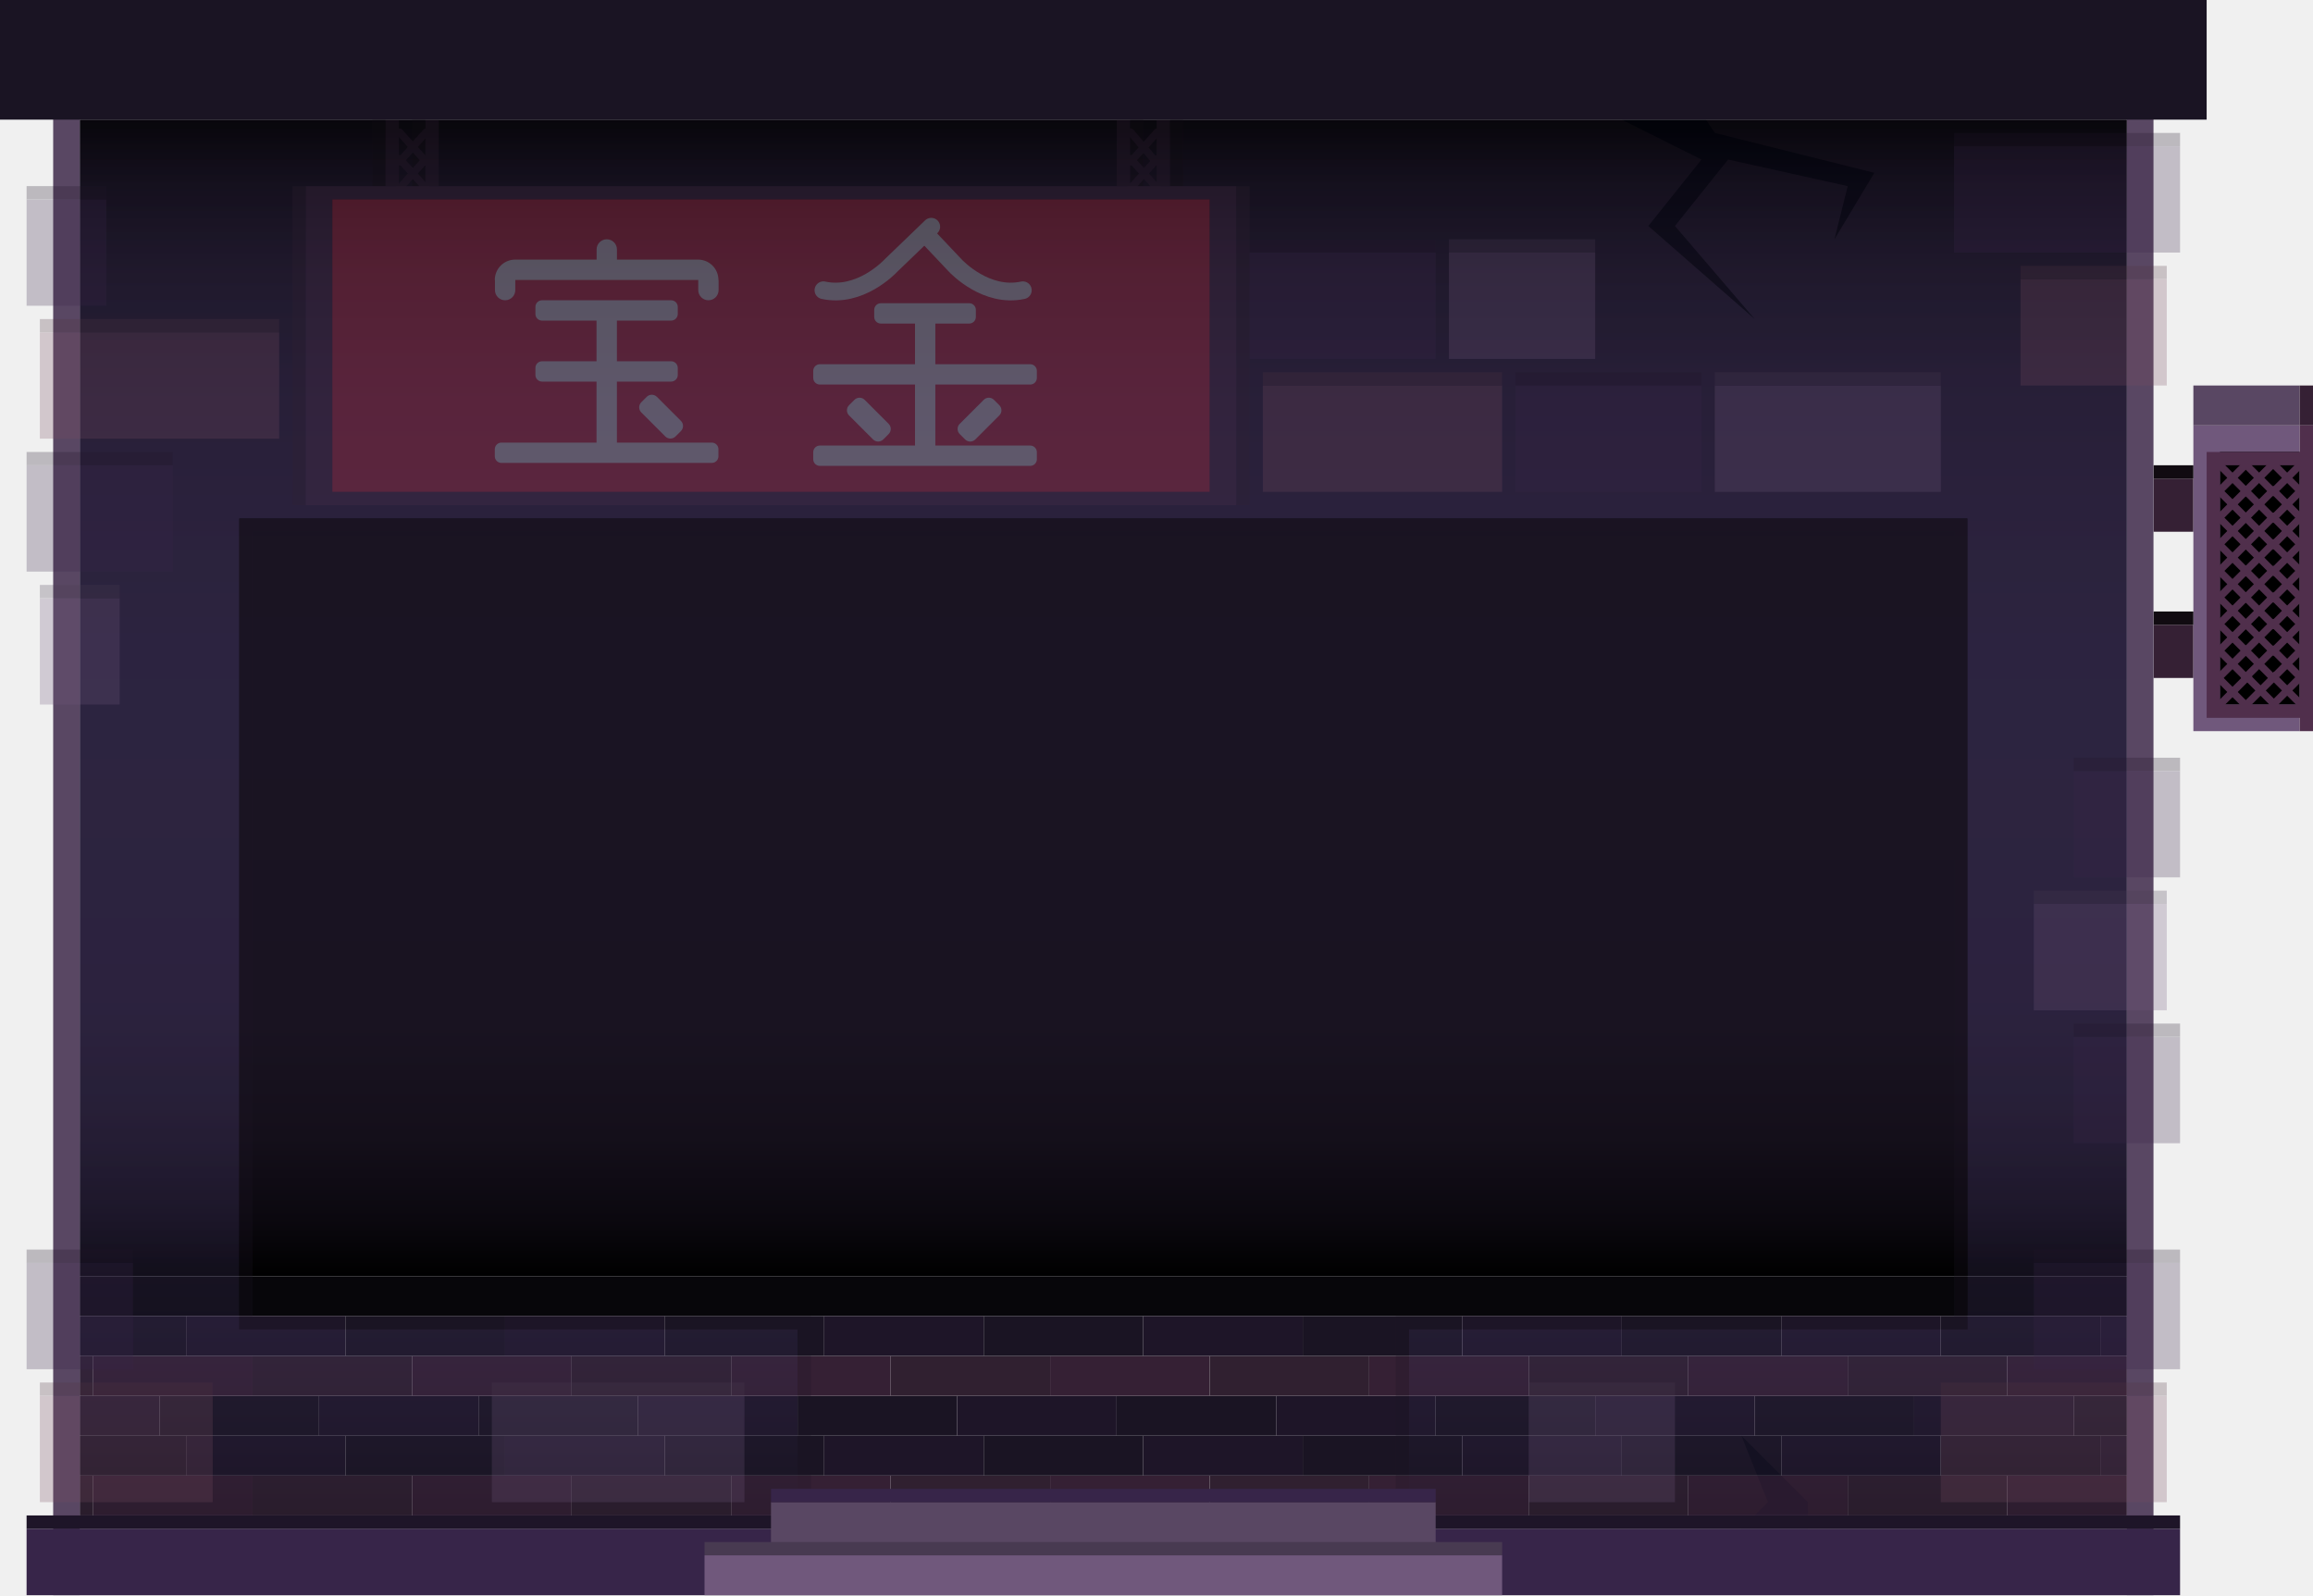
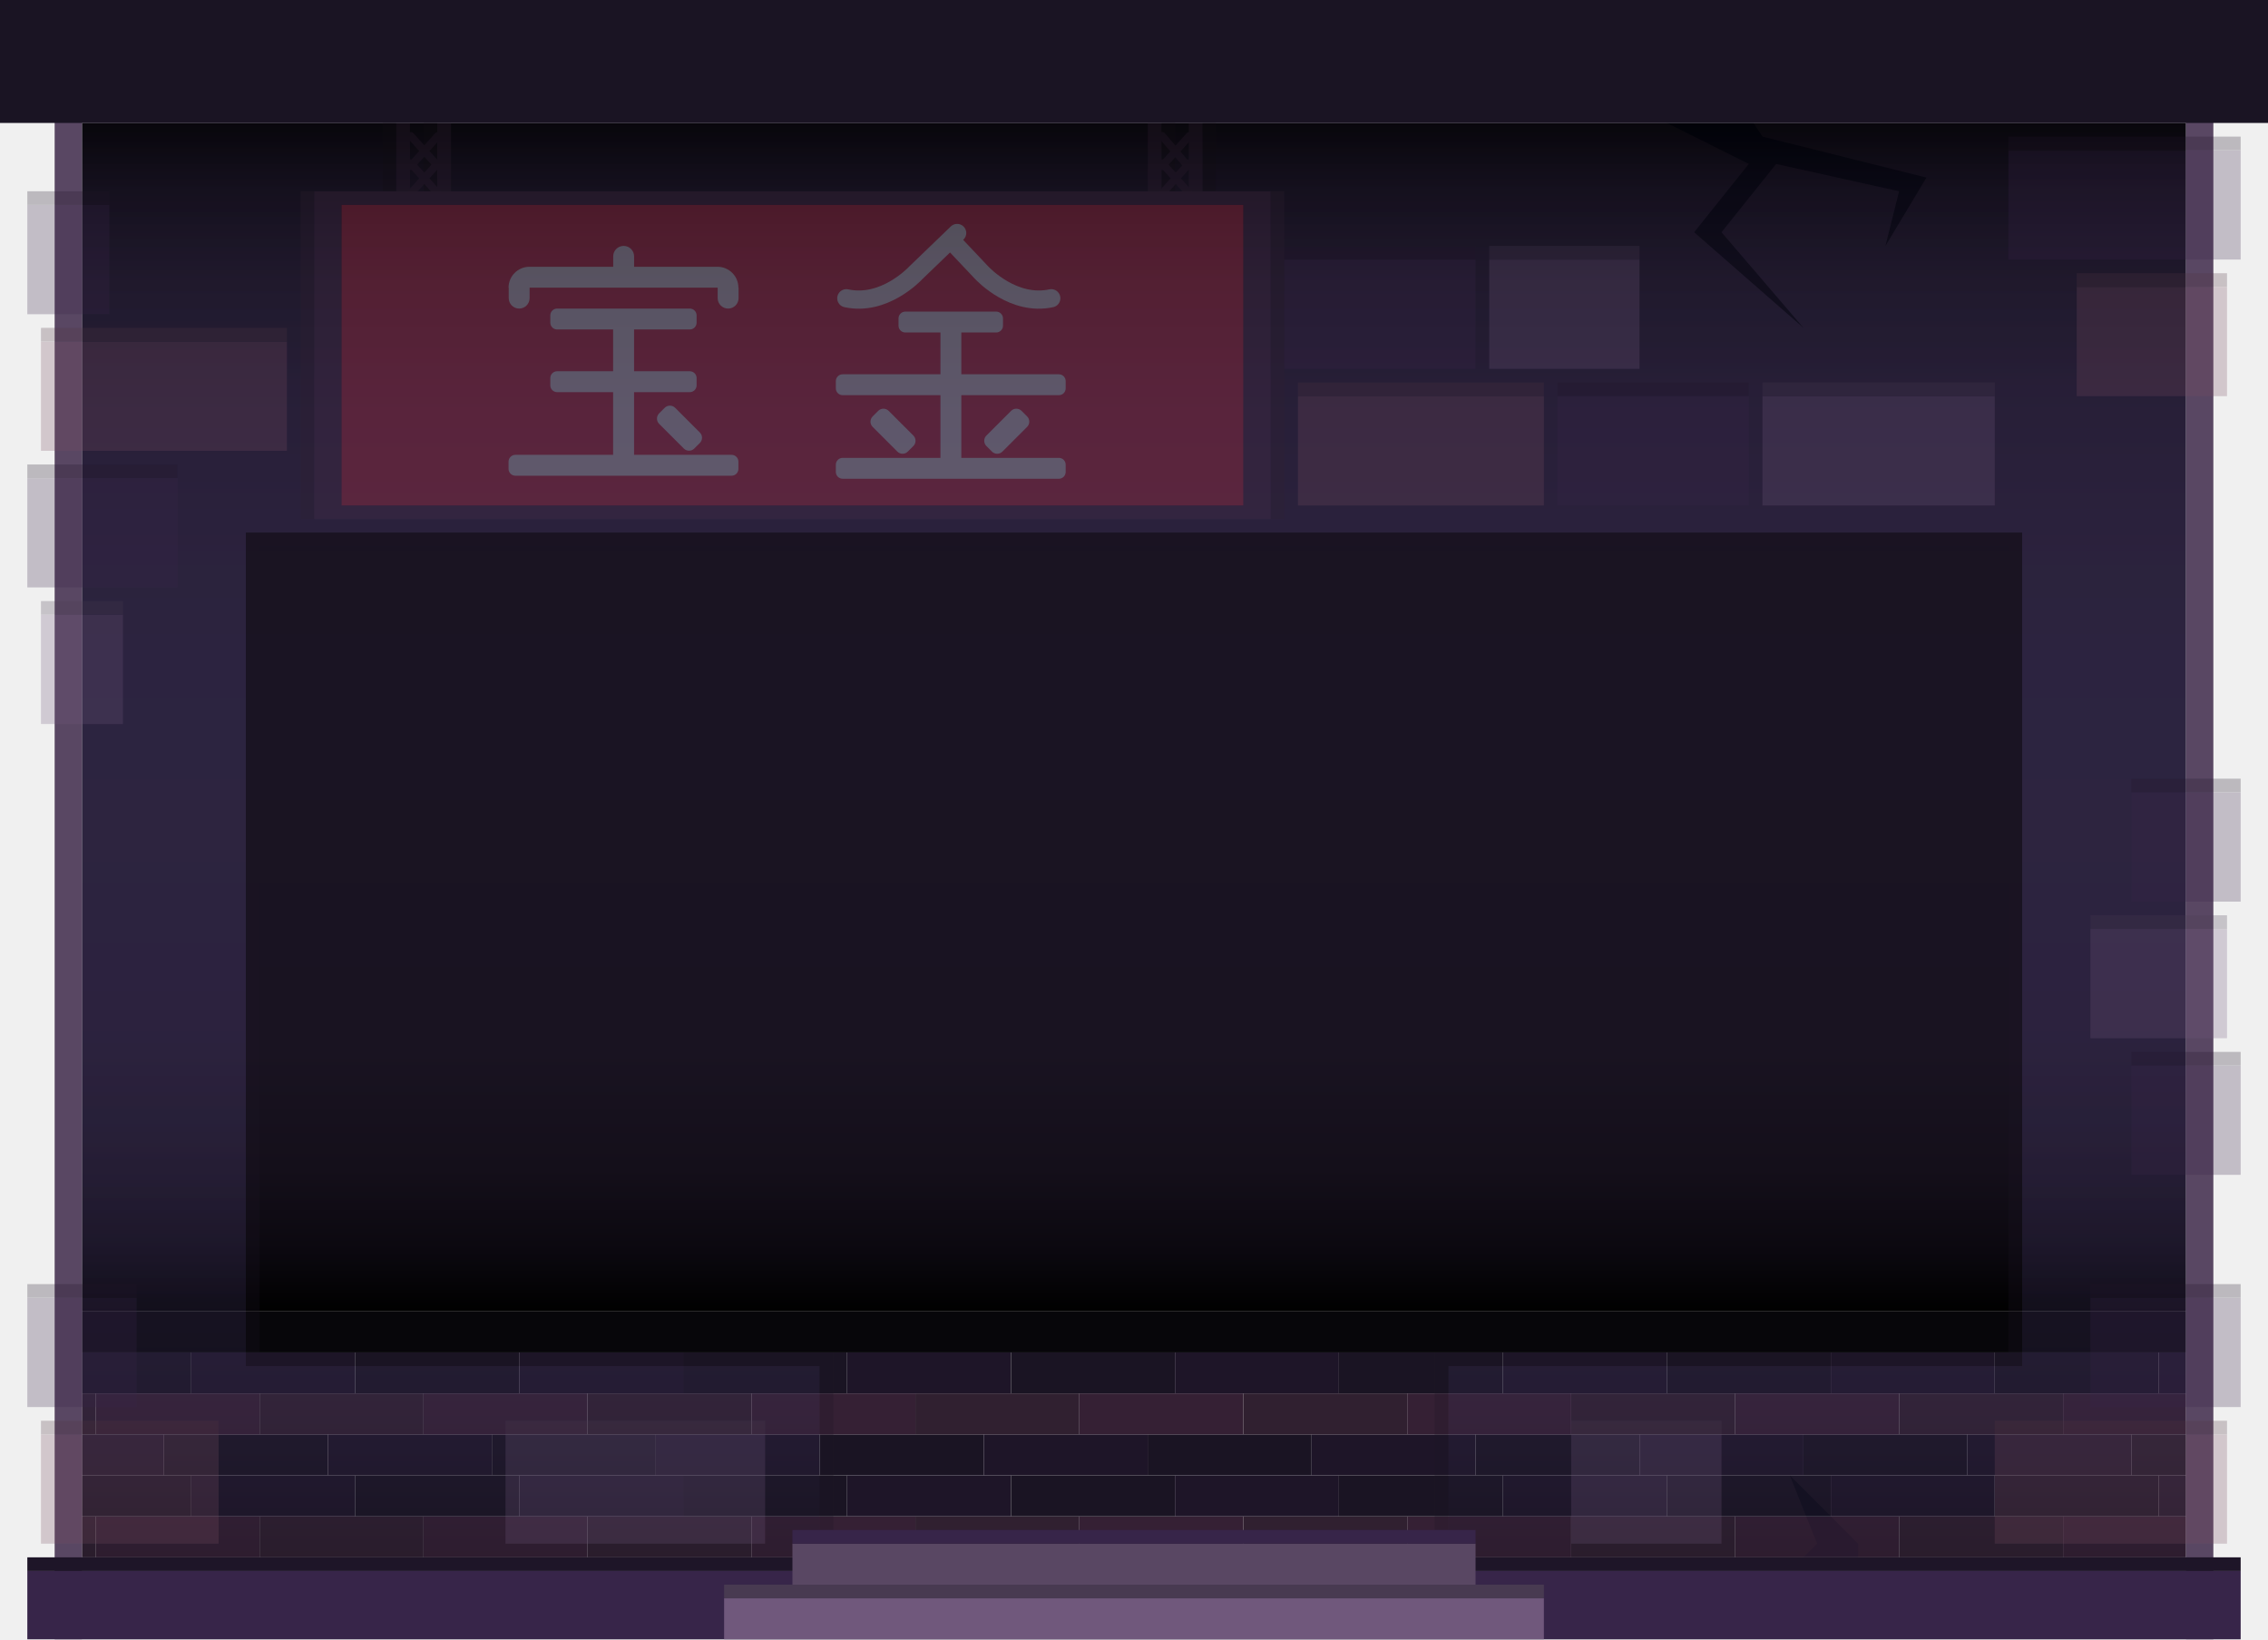
- <svg xmlns="http://www.w3.org/2000/svg" viewBox="0 0 1566 1080">
+ <svg xmlns="http://www.w3.org/2000/svg" viewBox="0 0 1494 1080">
  <defs>
-     <style>.cls-1{fill:#352034;}.cls-2{fill:#70587c;}.cls-3{fill:#594763;}.cls-4{fill:#502f4c;}.cls-19,.cls-22,.cls-5{fill:none;stroke-linejoin:round;}.cls-5{stroke:#502f4c;stroke-linecap:square;}.cls-19,.cls-5{stroke-width:5px;}.cls-6{fill:#110b11;}.cls-7{fill:url(#Безымянный_градиент_50);}.cls-8{fill:#07060a;}.cls-9{fill:#1a1423;}.cls-10{fill:#1e1528;}.cls-11{fill:#302030;}.cls-12{opacity:0.25;}.cls-13{fill:url(#Новый_образец_градиентной_зал_2);}.cls-14{fill:#03071e;}.cls-15{fill:#372549;}.cls-16{fill:#483a51;}.cls-17{fill:#774c60;}.cls-18{fill:#4f3341;}.cls-19{stroke:#352034;}.cls-19,.cls-22{stroke-linecap:round;}.cls-20{fill:#ea3546;}.cls-21{fill:#fff;}.cls-22{stroke:#fff;stroke-width:12px;}</style>
+     <style>.cls-1{fill:url(#Безымянный_градиент_50);}.cls-2{fill:#07060a;}.cls-3{fill:#1a1423;}.cls-4{fill:#1e1528;}.cls-5{fill:#302030;}.cls-6{fill:#352034;}.cls-7{opacity:0.25;}.cls-8{fill:url(#Новый_образец_градиентной_зал_2);}.cls-9{fill:#03071e;}.cls-10{fill:#594763;}.cls-11{fill:#372549;}.cls-12{fill:#70587c;}.cls-13{fill:#483a51;}.cls-14{fill:#774c60;}.cls-15{fill:#4f3341;}.cls-16{fill:#110b11;}.cls-17,.cls-21{fill:none;stroke-linecap:round;stroke-linejoin:round;}.cls-17{stroke:#352034;stroke-width:5px;}.cls-18{fill:#502f4c;}.cls-19{fill:#ea3546;}.cls-20{fill:#fff;}.cls-21{stroke:#fff;stroke-width:12px;}</style>
    <linearGradient id="Безымянный_градиент_50" x1="747" y1="864" x2="747" y2="81" gradientUnits="userSpaceOnUse">
      <stop offset="0" />
      <stop offset="0.05" stop-color="#0b080f" />
      <stop offset="0.12" stop-color="#140f1a" />
      <stop offset="0.22" stop-color="#191321" />
      <stop offset="0.5" stop-color="#1a1423" />
      <stop offset="0.78" stop-color="#191321" />
      <stop offset="0.88" stop-color="#140f1a" />
      <stop offset="0.95" stop-color="#0b080f" />
      <stop offset="1" />
    </linearGradient>
    <linearGradient id="Новый_образец_градиентной_зал_2" x1="747" y1="1" x2="747" y2="1080" gradientUnits="userSpaceOnUse">
      <stop offset="0" />
      <stop offset="0.05" stop-color="#15111f" />
      <stop offset="0.11" stop-color="#2e2544" />
      <stop offset="0.18" stop-color="#423663" />
      <stop offset="0.25" stop-color="#52437b" />
      <stop offset="0.32" stop-color="#5d4c8c" />
      <stop offset="0.4" stop-color="#645196" />
      <stop offset="0.5" stop-color="#665399" />
      <stop offset="0.6" stop-color="#645196" />
      <stop offset="0.68" stop-color="#5d4c8c" />
      <stop offset="0.75" stop-color="#52437b" />
      <stop offset="0.82" stop-color="#423663" />
      <stop offset="0.89" stop-color="#2e2544" />
      <stop offset="0.95" stop-color="#15111f" />
      <stop offset="1" />
    </linearGradient>
  </defs>
  <g id="Layer_2" data-name="Layer 2">
    <g id="Final_Inside" data-name="Final Inside">
      <g id="Entrance_-_Inside" data-name="Entrance - Inside">
-         <g id="Air">
-           <rect class="cls-1" x="1458" y="324" width="27" height="36" />
-           <rect class="cls-1" x="1458" y="423" width="27" height="36" />
-           <rect class="cls-2" x="1485" y="288" width="72" height="207" />
-           <rect class="cls-3" x="1485" y="261" width="72" height="27" />
-           <rect class="cls-1" x="1557" y="261" width="9" height="27" />
-           <rect x="1503" y="306" width="54" height="171" />
-           <path class="cls-4" d="M1557,288v18h-63V486h63v9h9V288Zm0,189h-54V315h54Z" />
-           <line class="cls-5" x1="1503.5" y1="476.5" x2="1521.5" y2="458.5" />
-           <line class="cls-5" x1="1502.5" y1="459.5" x2="1520.5" y2="477.5" />
-           <line class="cls-5" x1="1521.5" y1="476.5" x2="1539.5" y2="458.5" />
-           <line class="cls-5" x1="1521.5" y1="458.5" x2="1539.5" y2="476.5" />
-           <line class="cls-5" x1="1539.5" y1="476.5" x2="1557.5" y2="458.5" />
-           <line class="cls-5" x1="1539.5" y1="458.5" x2="1557.5" y2="476.5" />
-           <line class="cls-5" x1="1539.5" y1="458.5" x2="1557.5" y2="440.5" />
-           <line class="cls-5" x1="1539.5" y1="440.5" x2="1557.5" y2="458.5" />
-           <line class="cls-5" x1="1539.5" y1="440.5" x2="1557.5" y2="422.5" />
-           <line class="cls-5" x1="1539.5" y1="422.5" x2="1557.5" y2="440.5" />
-           <line class="cls-5" x1="1539.5" y1="422.5" x2="1557.5" y2="404.5" />
-           <line class="cls-5" x1="1539.5" y1="404.5" x2="1557.5" y2="422.5" />
-           <line class="cls-5" x1="1539.5" y1="404.5" x2="1557.5" y2="386.5" />
-           <line class="cls-5" x1="1539.5" y1="386.5" x2="1557.5" y2="404.5" />
-           <line class="cls-5" x1="1539.5" y1="386.5" x2="1557.5" y2="368.5" />
-           <line class="cls-5" x1="1539.5" y1="368.5" x2="1557.5" y2="386.5" />
-           <line class="cls-5" x1="1539.5" y1="368.5" x2="1557.5" y2="350.5" />
-           <line class="cls-5" x1="1539.5" y1="350.5" x2="1557.5" y2="368.5" />
-           <line class="cls-5" x1="1539.5" y1="350.5" x2="1557.5" y2="332.5" />
-           <line class="cls-5" x1="1539.5" y1="332.5" x2="1557.5" y2="350.5" />
-           <line class="cls-5" x1="1539.5" y1="332.5" x2="1557.5" y2="314.5" />
-           <line class="cls-5" x1="1539.5" y1="314.5" x2="1557.5" y2="332.5" />
-           <line class="cls-5" x1="1520.5" y1="458.5" x2="1538.5" y2="440.5" />
-           <line class="cls-5" x1="1520.5" y1="440.5" x2="1538.5" y2="458.5" />
-           <line class="cls-5" x1="1520.5" y1="440.5" x2="1538.5" y2="422.5" />
-           <line class="cls-5" x1="1520.5" y1="422.5" x2="1538.5" y2="440.5" />
-           <line class="cls-5" x1="1520.5" y1="422.5" x2="1538.5" y2="404.5" />
-           <line class="cls-5" x1="1520.5" y1="404.5" x2="1538.5" y2="422.5" />
-           <line class="cls-5" x1="1520.5" y1="404.5" x2="1538.5" y2="386.5" />
-           <line class="cls-5" x1="1520.5" y1="386.5" x2="1538.5" y2="404.5" />
-           <line class="cls-5" x1="1520.5" y1="386.5" x2="1538.5" y2="368.5" />
-           <line class="cls-5" x1="1520.5" y1="368.5" x2="1538.5" y2="386.5" />
-           <line class="cls-5" x1="1520.5" y1="368.5" x2="1538.5" y2="350.5" />
-           <line class="cls-5" x1="1520.5" y1="350.5" x2="1538.5" y2="368.5" />
-           <line class="cls-5" x1="1520.5" y1="350.5" x2="1538.5" y2="332.5" />
-           <line class="cls-5" x1="1520.5" y1="332.5" x2="1538.5" y2="350.5" />
-           <line class="cls-5" x1="1520.5" y1="332.5" x2="1538.5" y2="314.5" />
-           <line class="cls-5" x1="1520.5" y1="314.5" x2="1538.5" y2="332.5" />
-           <line class="cls-5" x1="1502.5" y1="458.5" x2="1520.5" y2="440.5" />
-           <line class="cls-5" x1="1502.5" y1="440.5" x2="1520.5" y2="458.5" />
-           <line class="cls-5" x1="1502.5" y1="440.5" x2="1520.5" y2="422.5" />
-           <line class="cls-5" x1="1502.5" y1="422.5" x2="1520.5" y2="440.5" />
-           <line class="cls-5" x1="1502.5" y1="422.5" x2="1520.5" y2="404.5" />
-           <line class="cls-5" x1="1502.5" y1="404.5" x2="1520.5" y2="422.5" />
-           <line class="cls-5" x1="1502.5" y1="404.5" x2="1520.5" y2="386.5" />
-           <line class="cls-5" x1="1502.5" y1="386.5" x2="1520.5" y2="404.5" />
-           <line class="cls-5" x1="1502.5" y1="386.5" x2="1520.5" y2="368.5" />
-           <line class="cls-5" x1="1502.5" y1="368.5" x2="1520.5" y2="386.5" />
-           <line class="cls-5" x1="1502.5" y1="368.5" x2="1520.5" y2="350.5" />
-           <line class="cls-5" x1="1502.5" y1="350.5" x2="1520.5" y2="368.5" />
-           <line class="cls-5" x1="1502.5" y1="350.5" x2="1520.5" y2="332.5" />
-           <line class="cls-5" x1="1502.5" y1="332.5" x2="1520.5" y2="350.5" />
-           <line class="cls-5" x1="1502.5" y1="332.5" x2="1520.5" y2="314.5" />
-           <line class="cls-5" x1="1502.5" y1="314.5" x2="1520.5" y2="332.5" />
-           <rect class="cls-6" x="1458" y="315" width="27" height="9" />
-           <rect class="cls-6" x="1458" y="414" width="27" height="9" />
-         </g>
        <g id="Entrance_room" data-name="Entrance room">
-           <rect class="cls-7" x="54" y="81" width="1386" height="783" />
+           <rect class="cls-1" x="54" y="81" width="1386" height="783" />
          <g id="Floor">
-             <rect class="cls-8" x="54" y="864" width="1386" height="27" />
+             <rect class="cls-2" x="54" y="864" width="1386" height="27" />
            <g id="floor-2" data-name="floor">
-               <rect class="cls-9" x="108" y="945" width="108" height="27" />
-               <rect class="cls-10" x="216" y="945" width="108" height="27" />
-               <rect class="cls-10" x="54" y="945" width="54" height="27" />
-               <rect class="cls-9" x="324" y="945" width="108" height="27" />
-               <rect class="cls-10" x="432" y="945" width="108" height="27" />
-               <rect class="cls-9" x="540" y="945" width="108" height="27" />
-               <rect class="cls-10" x="648" y="945" width="108" height="27" />
-               <rect class="cls-9" x="756" y="945" width="108" height="27" />
-               <rect class="cls-10" x="864" y="945" width="108" height="27" />
-               <rect class="cls-9" x="972" y="945" width="108" height="27" />
-               <rect class="cls-10" x="1080" y="945" width="108" height="27" />
-               <rect class="cls-9" x="1188" y="945" width="108" height="27" />
-               <rect class="cls-10" x="1296" y="945" width="108" height="27" />
-               <rect class="cls-9" x="1404" y="945" width="36" height="27" />
-               <rect class="cls-11" x="1251" y="918" width="108" height="27" />
-               <rect class="cls-11" x="171" y="918" width="108" height="27" />
-               <rect class="cls-11" x="54" y="918" width="9" height="27" />
-               <rect class="cls-1" x="279" y="918" width="108" height="27" />
-               <rect class="cls-1" x="63" y="918" width="108" height="27" />
-               <rect class="cls-11" x="387" y="918" width="108" height="27" />
-               <rect class="cls-1" x="495" y="918" width="108" height="27" />
-               <rect class="cls-11" x="603" y="918" width="108" height="27" />
-               <rect class="cls-1" x="711" y="918" width="108" height="27" />
-               <rect class="cls-11" x="819" y="918" width="108" height="27" />
-               <rect class="cls-1" x="927" y="918" width="108" height="27" />
-               <rect class="cls-11" x="1035" y="918" width="108" height="27" />
-               <rect class="cls-1" x="1143" y="918" width="108" height="27" />
-               <rect class="cls-1" x="1359" y="918" width="81" height="27" />
-               <rect class="cls-11" x="1251" y="999" width="108" height="27" />
-               <rect class="cls-11" x="171" y="999" width="108" height="27" />
-               <rect class="cls-11" x="54" y="999" width="9" height="27" />
-               <rect class="cls-1" x="279" y="999" width="108" height="27" />
-               <rect class="cls-1" x="63" y="999" width="108" height="27" />
-               <rect class="cls-11" x="387" y="999" width="108" height="27" />
-               <rect class="cls-1" x="495" y="999" width="108" height="27" />
-               <rect class="cls-11" x="603" y="999" width="108" height="27" />
-               <rect class="cls-1" x="711" y="999" width="108" height="27" />
-               <rect class="cls-11" x="819" y="999" width="108" height="27" />
-               <rect class="cls-1" x="927" y="999" width="108" height="27" />
-               <rect class="cls-11" x="1035" y="999" width="108" height="27" />
-               <rect class="cls-1" x="1143" y="999" width="108" height="27" />
-               <rect class="cls-1" x="1359" y="999" width="81" height="27" />
-               <rect class="cls-10" x="126" y="891" width="108" height="27" />
-               <rect class="cls-9" x="234" y="891" width="108" height="27" />
-               <rect class="cls-9" x="54" y="891" width="72" height="27" />
-               <rect class="cls-10" x="342" y="891" width="108" height="27" />
-               <rect class="cls-9" x="450" y="891" width="108" height="27" />
-               <rect class="cls-10" x="558" y="891" width="108" height="27" />
-               <rect class="cls-9" x="666" y="891" width="108" height="27" />
-               <rect class="cls-10" x="774" y="891" width="108" height="27" />
-               <rect class="cls-9" x="882" y="891" width="108" height="27" />
-               <rect class="cls-10" x="990" y="891" width="108" height="27" />
-               <rect class="cls-10" x="1206" y="891" width="108" height="27" />
-               <rect class="cls-10" x="1422" y="891" width="18" height="27" />
-               <rect class="cls-9" x="1314" y="891" width="108" height="27" />
-               <rect class="cls-9" x="1098" y="891" width="108" height="27" />
-               <rect class="cls-10" x="126" y="972" width="108" height="27" />
-               <rect class="cls-9" x="234" y="972" width="108" height="27" />
-               <rect class="cls-9" x="54" y="972" width="72" height="27" />
-               <rect class="cls-10" x="342" y="972" width="108" height="27" />
-               <rect class="cls-9" x="450" y="972" width="108" height="27" />
-               <rect class="cls-10" x="558" y="972" width="108" height="27" />
-               <rect class="cls-9" x="666" y="972" width="108" height="27" />
-               <rect class="cls-10" x="774" y="972" width="108" height="27" />
-               <rect class="cls-9" x="882" y="972" width="108" height="27" />
-               <rect class="cls-10" x="990" y="972" width="108" height="27" />
-               <rect class="cls-10" x="1206" y="972" width="108" height="27" />
-               <rect class="cls-10" x="1422" y="972" width="18" height="27" />
-               <rect class="cls-9" x="1314" y="972" width="108" height="27" />
-               <rect class="cls-9" x="1098" y="972" width="108" height="27" />
+               <rect class="cls-3" x="108" y="945" width="108" height="27" />
+               <rect class="cls-4" x="216" y="945" width="108" height="27" />
+               <rect class="cls-4" x="54" y="945" width="54" height="27" />
+               <rect class="cls-3" x="324" y="945" width="108" height="27" />
+               <rect class="cls-4" x="432" y="945" width="108" height="27" />
+               <rect class="cls-3" x="540" y="945" width="108" height="27" />
+               <rect class="cls-4" x="648" y="945" width="108" height="27" />
+               <rect class="cls-3" x="756" y="945" width="108" height="27" />
+               <rect class="cls-4" x="864" y="945" width="108" height="27" />
+               <rect class="cls-3" x="972" y="945" width="108" height="27" />
+               <rect class="cls-4" x="1080" y="945" width="108" height="27" />
+               <rect class="cls-3" x="1188" y="945" width="108" height="27" />
+               <rect class="cls-4" x="1296" y="945" width="108" height="27" />
+               <rect class="cls-3" x="1404" y="945" width="36" height="27" />
+               <rect class="cls-5" x="1251" y="918" width="108" height="27" />
+               <rect class="cls-5" x="171" y="918" width="108" height="27" />
+               <rect class="cls-5" x="54" y="918" width="9" height="27" />
+               <rect class="cls-6" x="279" y="918" width="108" height="27" />
+               <rect class="cls-6" x="63" y="918" width="108" height="27" />
+               <rect class="cls-5" x="387" y="918" width="108" height="27" />
+               <rect class="cls-6" x="495" y="918" width="108" height="27" />
+               <rect class="cls-5" x="603" y="918" width="108" height="27" />
+               <rect class="cls-6" x="711" y="918" width="108" height="27" />
+               <rect class="cls-5" x="819" y="918" width="108" height="27" />
+               <rect class="cls-6" x="927" y="918" width="108" height="27" />
+               <rect class="cls-5" x="1035" y="918" width="108" height="27" />
+               <rect class="cls-6" x="1143" y="918" width="108" height="27" />
+               <rect class="cls-6" x="1359" y="918" width="81" height="27" />
+               <rect class="cls-5" x="1251" y="999" width="108" height="27" />
+               <rect class="cls-5" x="171" y="999" width="108" height="27" />
+               <rect class="cls-5" x="54" y="999" width="9" height="27" />
+               <rect class="cls-6" x="279" y="999" width="108" height="27" />
+               <rect class="cls-6" x="63" y="999" width="108" height="27" />
+               <rect class="cls-5" x="387" y="999" width="108" height="27" />
+               <rect class="cls-6" x="495" y="999" width="108" height="27" />
+               <rect class="cls-5" x="603" y="999" width="108" height="27" />
+               <rect class="cls-6" x="711" y="999" width="108" height="27" />
+               <rect class="cls-5" x="819" y="999" width="108" height="27" />
+               <rect class="cls-6" x="927" y="999" width="108" height="27" />
+               <rect class="cls-5" x="1035" y="999" width="108" height="27" />
+               <rect class="cls-6" x="1143" y="999" width="108" height="27" />
+               <rect class="cls-6" x="1359" y="999" width="81" height="27" />
+               <rect class="cls-4" x="126" y="891" width="108" height="27" />
+               <rect class="cls-3" x="234" y="891" width="108" height="27" />
+               <rect class="cls-3" x="54" y="891" width="72" height="27" />
+               <rect class="cls-4" x="342" y="891" width="108" height="27" />
+               <rect class="cls-3" x="450" y="891" width="108" height="27" />
+               <rect class="cls-4" x="558" y="891" width="108" height="27" />
+               <rect class="cls-3" x="666" y="891" width="108" height="27" />
+               <rect class="cls-4" x="774" y="891" width="108" height="27" />
+               <rect class="cls-3" x="882" y="891" width="108" height="27" />
+               <rect class="cls-4" x="990" y="891" width="108" height="27" />
+               <rect class="cls-4" x="1206" y="891" width="108" height="27" />
+               <rect class="cls-4" x="1422" y="891" width="18" height="27" />
+               <rect class="cls-3" x="1314" y="891" width="108" height="27" />
+               <rect class="cls-3" x="1098" y="891" width="108" height="27" />
+               <rect class="cls-4" x="126" y="972" width="108" height="27" />
+               <rect class="cls-3" x="234" y="972" width="108" height="27" />
+               <rect class="cls-3" x="54" y="972" width="72" height="27" />
+               <rect class="cls-4" x="342" y="972" width="108" height="27" />
+               <rect class="cls-3" x="450" y="972" width="108" height="27" />
+               <rect class="cls-4" x="558" y="972" width="108" height="27" />
+               <rect class="cls-3" x="666" y="972" width="108" height="27" />
+               <rect class="cls-4" x="774" y="972" width="108" height="27" />
+               <rect class="cls-3" x="882" y="972" width="108" height="27" />
+               <rect class="cls-4" x="990" y="972" width="108" height="27" />
+               <rect class="cls-4" x="1206" y="972" width="108" height="27" />
+               <rect class="cls-4" x="1422" y="972" width="18" height="27" />
+               <rect class="cls-3" x="1314" y="972" width="108" height="27" />
+               <rect class="cls-3" x="1098" y="972" width="108" height="27" />
            </g>
          </g>
        </g>
        <g id="Maket">
-           <g id="Transparent" class="cls-12">
-             <path class="cls-13" d="M54,1V1080H1440V1ZM1332,900H954v108H540V900H162V351H1332Z" />
+           <g id="Transparent" class="cls-7">
+             <path class="cls-8" d="M54,1V1080H1440V1ZM1332,900H954v108H540V900H162V351H1332Z" />
            <g id="_1" data-name="1">
-               <polygon class="cls-14" points="1080 72 1152 108 1116 153 1188 216 1134 153 1170 108 1251 126 1242 162 1269 117 1161 90 1143 63 1080 72" />
-               <polygon class="cls-14" points="1170 1044 1197 1017 1179 972 1224 1017 1224 1044 1170 1044" />
-             </g>
-             <polygon class="cls-9" points="1332 351 1332 900 954 900 954 1008 945 1008 945 891 1323 891 1323 360 171 360 171 891 549 891 549 1008 540 1008 540 900 162 900 162 351 1332 351" />
+               <polygon class="cls-9" points="1080 72 1152 108 1116 153 1188 216 1134 153 1170 108 1251 126 1242 162 1269 117 1161 90 1143 63 1080 72" />
+               <polygon class="cls-9" points="1170 1044 1197 1017 1179 972 1224 1017 1224 1044 1170 1044" />
+             </g>
+             <polygon class="cls-3" points="1332 351 1332 900 954 900 954 1008 945 1008 945 891 1323 891 1323 360 171 360 171 891 549 891 549 1008 540 1008 540 900 162 900 162 351 1332 351" />
          </g>
          <g id="Not_transparent" data-name="Not transparent">
-             <rect class="cls-3" x="1440" y="1" width="18" height="1079" />
-             <rect class="cls-3" x="36" y="1" width="18" height="1079" />
-             <rect class="cls-15" x="18" y="1035" width="1458" height="45" />
-             <rect class="cls-10" x="18" y="1026" width="1458" height="9" />
-             <rect class="cls-9" width="1494" height="81" />
+             <rect class="cls-10" x="1440" y="1" width="18" height="1079" />
+             <rect class="cls-10" x="36" y="1" width="18" height="1079" />
+             <rect class="cls-11" x="18" y="1035" width="1458" height="45" />
+             <rect class="cls-4" x="18" y="1026" width="1458" height="9" />
+             <rect class="cls-3" width="1494" height="81" />
            <g id="Door_step" data-name="Door step">
-               <rect class="cls-2" x="477" y="1053" width="540" height="27" transform="translate(1494 2133) rotate(180)" />
-               <rect class="cls-3" x="522" y="1017" width="450" height="36" transform="translate(1494 2070) rotate(180)" />
-               <rect class="cls-15" x="522" y="1008" width="450" height="9" transform="translate(1494.01 2025) rotate(180)" />
-               <rect class="cls-16" x="477" y="1044" width="540" height="9" transform="matrix(-1, 0, 0, -1, 1494, 2097)" />
-             </g>
-           </g>
-           <g id="Bricks_transparent" data-name="Bricks transparent" class="cls-12">
-             <rect class="cls-2" x="1161" y="261" width="153" height="72" transform="translate(2475 594) rotate(180)" />
-             <rect class="cls-16" x="1161" y="252" width="153" height="9" transform="translate(2475 513) rotate(180)" />
-             <rect class="cls-17" x="855" y="261" width="162" height="72" />
-             <rect class="cls-18" x="855" y="252" width="162" height="9" />
-             <rect class="cls-2" x="333" y="945" width="171" height="72" />
-             <rect class="cls-16" x="333" y="936" width="171" height="9" />
-             <rect class="cls-15" x="846" y="171" width="126" height="72" transform="translate(1818 414) rotate(180)" />
-             <rect class="cls-10" x="846" y="162" width="126" height="9" transform="translate(1818 333) rotate(180)" />
-             <rect class="cls-15" x="1026" y="261" width="126" height="72" />
-             <rect class="cls-10" x="1026" y="252" width="126" height="9" />
-             <rect class="cls-2" x="981" y="171" width="99" height="72" />
-             <rect class="cls-16" x="981" y="162" width="99" height="9" />
-             <rect class="cls-2" x="1035" y="945" width="99" height="72" />
-             <rect class="cls-16" x="1035" y="936" width="99" height="9" />
+               <rect class="cls-12" x="477" y="1053" width="540" height="27" transform="translate(1494 2133) rotate(180)" />
+               <rect class="cls-10" x="522" y="1017" width="450" height="36" transform="translate(1494 2070) rotate(180)" />
+               <rect class="cls-11" x="522" y="1008" width="450" height="9" transform="translate(1494.01 2025) rotate(180)" />
+               <rect class="cls-13" x="477" y="1044" width="540" height="9" transform="matrix(-1, 0, 0, -1, 1494, 2097)" />
+             </g>
+           </g>
+           <g id="Bricks_transparent" data-name="Bricks transparent" class="cls-7">
+             <rect class="cls-12" x="1161" y="261" width="153" height="72" transform="translate(2475 594) rotate(180)" />
+             <rect class="cls-13" x="1161" y="252" width="153" height="9" transform="translate(2475 513) rotate(180)" />
+             <rect class="cls-14" x="855" y="261" width="162" height="72" />
+             <rect class="cls-15" x="855" y="252" width="162" height="9" />
+             <rect class="cls-12" x="333" y="945" width="171" height="72" />
+             <rect class="cls-13" x="333" y="936" width="171" height="9" />
+             <rect class="cls-11" x="846" y="171" width="126" height="72" transform="translate(1818 414) rotate(180)" />
+             <rect class="cls-4" x="846" y="162" width="126" height="9" transform="translate(1818 333) rotate(180)" />
+             <rect class="cls-11" x="1026" y="261" width="126" height="72" />
+             <rect class="cls-4" x="1026" y="252" width="126" height="9" />
+             <rect class="cls-12" x="981" y="171" width="99" height="72" />
+             <rect class="cls-13" x="981" y="162" width="99" height="9" />
+             <rect class="cls-12" x="1035" y="945" width="99" height="72" />
+             <rect class="cls-13" x="1035" y="936" width="99" height="9" />
            <g id="Sides">
-               <rect class="cls-17" x="27" y="225" width="162" height="72" />
-               <rect class="cls-18" x="27" y="216" width="162" height="9" />
-               <rect class="cls-15" x="1323" y="99" width="153" height="72" />
-               <rect class="cls-10" x="1323" y="90" width="153" height="9" />
-               <rect class="cls-17" x="1314" y="945" width="153" height="72" />
-               <rect class="cls-18" x="1314" y="936" width="153" height="9" />
-               <rect class="cls-15" x="18" y="315" width="99" height="72" />
-               <rect class="cls-10" x="18" y="306" width="99" height="9" />
-               <rect class="cls-15" x="18" y="135" width="54" height="72" />
-               <rect class="cls-10" x="18" y="126" width="54" height="9" />
-               <rect class="cls-15" x="1404" y="702" width="72" height="72" transform="translate(2880 1476) rotate(180)" />
-               <rect class="cls-10" x="1404" y="693" width="72" height="9" transform="translate(2880 1395) rotate(180)" />
-               <rect class="cls-15" x="1404" y="522" width="72" height="72" transform="translate(2880 1116) rotate(180)" />
-               <rect class="cls-10" x="1404" y="513" width="72" height="9" transform="translate(2880 1035) rotate(180)" />
-               <rect class="cls-2" x="27" y="405" width="54" height="72" />
-               <rect class="cls-16" x="27" y="396" width="54" height="9" />
-               <rect class="cls-17" x="27" y="945" width="117" height="72" />
-               <rect class="cls-18" x="27" y="936" width="117" height="9" />
-               <rect class="cls-15" x="18" y="855" width="72" height="72" />
-               <rect class="cls-10" x="18" y="846" width="72" height="9" />
-               <rect class="cls-2" x="1377" y="612" width="90" height="72" transform="translate(2844 1296) rotate(180)" />
-               <rect class="cls-16" x="1377" y="603" width="90" height="9" transform="translate(2844 1215) rotate(180)" />
-               <rect class="cls-17" x="1368" y="189" width="99" height="72" />
-               <rect class="cls-18" x="1368" y="180" width="99" height="9" />
-               <rect class="cls-15" x="1377" y="855" width="99" height="72" />
-               <rect class="cls-10" x="1377" y="846" width="99" height="9" />
-             </g>
-           </g>
-           <g id="Banner" class="cls-12">
-             <rect class="cls-6" x="252.05" y="81" width="8.95" height="45" />
-             <rect class="cls-6" x="279.05" y="81" width="8.95" height="45" />
-             <line class="cls-19" x1="270.5" y1="127.5" x2="288.5" y2="107.5" />
-             <line class="cls-19" x1="270.5" y1="107.5" x2="288.5" y2="127.5" />
-             <line class="cls-19" x1="270.5" y1="109.5" x2="288.5" y2="89.5" />
-             <line class="cls-19" x1="270.5" y1="89.5" x2="288.5" y2="109.5" />
-             <rect class="cls-1" x="261.05" y="81" width="9" height="45" />
-             <rect class="cls-1" x="288.05" y="81" width="9" height="45" />
-             <rect class="cls-6" x="765.11" y="81" width="9" height="45" />
-             <rect class="cls-6" x="792.05" y="81" width="9" height="45" />
-             <line class="cls-19" x1="765.5" y1="89.5" x2="782.5" y2="109.5" />
-             <line class="cls-19" x1="765.5" y1="107.5" x2="783.5" y2="127.5" />
-             <line class="cls-19" x1="765.5" y1="127.5" x2="783.5" y2="107.5" />
-             <line class="cls-19" x1="765.5" y1="109.5" x2="783.5" y2="89.5" />
-             <rect class="cls-1" x="783.11" y="81" width="9" height="45" />
-             <rect class="cls-1" x="756.11" y="81" width="9" height="45" />
-             <rect class="cls-11" x="198" y="126" width="9" height="216" />
-             <rect class="cls-11" x="837" y="126" width="9" height="216" />
-             <path class="cls-4" d="M837,135v-9H207v9h0V333h0v9H837v-9h0V135ZM819,333H225V135H819Z" />
-             <rect class="cls-20" x="225" y="135" width="594" height="198" transform="translate(1044 468) rotate(180)" />
-             <path class="cls-21" d="M486.52,189.53v6.88a6.88,6.88,0,0,1-6.88,6.88h0a6.89,6.89,0,0,1-6.89-6.88v-6.88H348.87v6.88a6.88,6.88,0,0,1-6.88,6.88h0a6.88,6.88,0,0,1-6.88-6.88v-6.88H335a13.77,13.77,0,0,1,13.76-13.77h55.17v-6.88a6.88,6.88,0,0,1,6.88-6.88h0a6.89,6.89,0,0,1,6.89,6.88v6.88h54.95a13.77,13.77,0,0,1,13.76,13.77h.11Z" />
-             <rect class="cls-21" x="431.22" y="274.63" width="32.76" height="14.93" rx="4.88" transform="translate(564.63 798.06) rotate(-135)" />
-             <path class="cls-21" d="M481.91,299.65H417.68v-41.3h36.7a4.49,4.49,0,0,0,4.5-4.5v-4.76a4.49,4.49,0,0,0-4.5-4.5h-36.7V217.06h36.7a4.5,4.5,0,0,0,4.5-4.5v-4.77a4.5,4.5,0,0,0-4.5-4.5H367a4.5,4.5,0,0,0-4.5,4.5v4.77a4.5,4.5,0,0,0,4.5,4.5h36.88v27.53H367a4.49,4.49,0,0,0-4.5,4.5v4.76a4.49,4.49,0,0,0,4.5,4.5h36.88v41.3H339.5a4.5,4.5,0,0,0-4.5,4.5v4.76a4.5,4.5,0,0,0,4.5,4.5H481.91a4.49,4.49,0,0,0,4.5-4.5v-4.76A4.49,4.49,0,0,0,481.91,299.65Z" />
-             <rect class="cls-21" x="646.81" y="276.63" width="32.76" height="14.93" rx="4.88" transform="translate(1333.01 16.04) rotate(135)" />
-             <rect class="cls-21" x="571.87" y="276.63" width="32.76" height="14.93" rx="4.88" transform="translate(373.18 -332.74) rotate(45)" />
-             <path class="cls-21" d="M697.5,260.35a4.49,4.49,0,0,0,4.5-4.5v-4.76a4.49,4.49,0,0,0-4.5-4.5H633.26V219.06H656.2a4.51,4.51,0,0,0,4.51-4.5v-4.77a4.51,4.51,0,0,0-4.51-4.5H596.38a4.51,4.51,0,0,0-4.5,4.5v4.77a4.51,4.51,0,0,0,4.5,4.5H619.5v27.53H555.09a4.49,4.49,0,0,0-4.5,4.5v4.76a4.49,4.49,0,0,0,4.5,4.5H619.5v41.3H555.09a4.49,4.49,0,0,0-4.5,4.5v4.76a4.49,4.49,0,0,0,4.5,4.5H697.5a4.49,4.49,0,0,0,4.5-4.5v-4.76a4.49,4.49,0,0,0-4.5-4.5H633.26v-41.3Z" />
-             <path class="cls-22" d="M630.5,153.5l-27,26c-1.57,1.69-21.4,22.33-46,17" />
-             <path class="cls-22" d="M629.5,161.5l17,18c1.57,1.69,21.4,22.33,46,17" />
+               <rect class="cls-14" x="27" y="225" width="162" height="72" />
+               <rect class="cls-15" x="27" y="216" width="162" height="9" />
+               <rect class="cls-11" x="1323" y="99" width="153" height="72" />
+               <rect class="cls-4" x="1323" y="90" width="153" height="9" />
+               <rect class="cls-14" x="1314" y="945" width="153" height="72" />
+               <rect class="cls-15" x="1314" y="936" width="153" height="9" />
+               <rect class="cls-11" x="18" y="315" width="99" height="72" />
+               <rect class="cls-4" x="18" y="306" width="99" height="9" />
+               <rect class="cls-11" x="18" y="135" width="54" height="72" />
+               <rect class="cls-4" x="18" y="126" width="54" height="9" />
+               <rect class="cls-11" x="1404" y="702" width="72" height="72" transform="translate(2880 1476) rotate(180)" />
+               <rect class="cls-4" x="1404" y="693" width="72" height="9" transform="translate(2880 1395) rotate(180)" />
+               <rect class="cls-11" x="1404" y="522" width="72" height="72" transform="translate(2880 1116) rotate(180)" />
+               <rect class="cls-4" x="1404" y="513" width="72" height="9" transform="translate(2880 1035) rotate(180)" />
+               <rect class="cls-12" x="27" y="405" width="54" height="72" />
+               <rect class="cls-13" x="27" y="396" width="54" height="9" />
+               <rect class="cls-14" x="27" y="945" width="117" height="72" />
+               <rect class="cls-15" x="27" y="936" width="117" height="9" />
+               <rect class="cls-11" x="18" y="855" width="72" height="72" />
+               <rect class="cls-4" x="18" y="846" width="72" height="9" />
+               <rect class="cls-12" x="1377" y="612" width="90" height="72" transform="translate(2844 1296) rotate(180)" />
+               <rect class="cls-13" x="1377" y="603" width="90" height="9" transform="translate(2844 1215) rotate(180)" />
+               <rect class="cls-14" x="1368" y="189" width="99" height="72" />
+               <rect class="cls-15" x="1368" y="180" width="99" height="9" />
+               <rect class="cls-11" x="1377" y="855" width="99" height="72" />
+               <rect class="cls-4" x="1377" y="846" width="99" height="9" />
+             </g>
+           </g>
+           <g id="Banner" class="cls-7">
+             <rect class="cls-16" x="252.05" y="81" width="8.95" height="45" />
+             <rect class="cls-16" x="279.05" y="81" width="8.95" height="45" />
+             <line class="cls-17" x1="270.5" y1="127.5" x2="288.5" y2="107.5" />
+             <line class="cls-17" x1="270.5" y1="107.5" x2="288.5" y2="127.5" />
+             <line class="cls-17" x1="270.5" y1="109.5" x2="288.5" y2="89.5" />
+             <line class="cls-17" x1="270.5" y1="89.5" x2="288.5" y2="109.5" />
+             <rect class="cls-6" x="261.05" y="81" width="9" height="45" />
+             <rect class="cls-6" x="288.05" y="81" width="9" height="45" />
+             <rect class="cls-16" x="765.11" y="81" width="9" height="45" />
+             <rect class="cls-16" x="792.05" y="81" width="9" height="45" />
+             <line class="cls-17" x1="765.5" y1="89.5" x2="782.5" y2="109.5" />
+             <line class="cls-17" x1="765.5" y1="107.5" x2="783.5" y2="127.5" />
+             <line class="cls-17" x1="765.5" y1="127.5" x2="783.5" y2="107.5" />
+             <line class="cls-17" x1="765.5" y1="109.5" x2="783.5" y2="89.5" />
+             <rect class="cls-6" x="783.11" y="81" width="9" height="45" />
+             <rect class="cls-6" x="756.11" y="81" width="9" height="45" />
+             <rect class="cls-5" x="198" y="126" width="9" height="216" />
+             <rect class="cls-5" x="837" y="126" width="9" height="216" />
+             <path class="cls-18" d="M837,135v-9H207v9h0V333h0v9H837v-9h0V135ZM819,333H225V135H819Z" />
+             <rect class="cls-19" x="225" y="135" width="594" height="198" transform="translate(1044 468) rotate(180)" />
+             <path class="cls-20" d="M486.52,189.53v6.88a6.88,6.88,0,0,1-6.88,6.88h0a6.89,6.89,0,0,1-6.89-6.88v-6.88H348.87v6.88a6.88,6.88,0,0,1-6.88,6.88h0a6.88,6.88,0,0,1-6.88-6.88v-6.88H335a13.77,13.77,0,0,1,13.76-13.77h55.17v-6.88a6.88,6.88,0,0,1,6.88-6.88h0a6.89,6.89,0,0,1,6.89,6.88v6.88h54.95a13.77,13.77,0,0,1,13.76,13.77h.11Z" />
+             <rect class="cls-20" x="431.22" y="274.63" width="32.76" height="14.93" rx="4.88" transform="translate(564.63 798.06) rotate(-135)" />
+             <path class="cls-20" d="M481.91,299.65H417.68v-41.3h36.7a4.49,4.49,0,0,0,4.5-4.5v-4.76a4.49,4.49,0,0,0-4.5-4.5h-36.7V217.06h36.7a4.5,4.5,0,0,0,4.5-4.5v-4.77a4.5,4.5,0,0,0-4.5-4.5H367a4.5,4.5,0,0,0-4.5,4.5v4.77a4.5,4.5,0,0,0,4.5,4.5h36.88v27.53H367a4.49,4.49,0,0,0-4.5,4.5v4.76a4.49,4.49,0,0,0,4.5,4.5h36.88v41.3H339.5a4.5,4.5,0,0,0-4.5,4.5v4.76a4.5,4.5,0,0,0,4.5,4.5H481.91a4.49,4.49,0,0,0,4.5-4.5v-4.76A4.49,4.49,0,0,0,481.91,299.65Z" />
+             <rect class="cls-20" x="646.81" y="276.63" width="32.76" height="14.93" rx="4.88" transform="translate(1333.01 16.04) rotate(135)" />
+             <rect class="cls-20" x="571.87" y="276.63" width="32.76" height="14.93" rx="4.88" transform="translate(373.18 -332.74) rotate(45)" />
+             <path class="cls-20" d="M697.5,260.35a4.49,4.49,0,0,0,4.5-4.5v-4.76a4.49,4.49,0,0,0-4.5-4.5H633.26V219.06H656.2a4.51,4.51,0,0,0,4.51-4.5v-4.77a4.51,4.51,0,0,0-4.51-4.5H596.38a4.51,4.51,0,0,0-4.5,4.5v4.77a4.51,4.51,0,0,0,4.5,4.5H619.5v27.53H555.09a4.49,4.49,0,0,0-4.5,4.5v4.76a4.49,4.49,0,0,0,4.5,4.5H619.5v41.3H555.09a4.49,4.49,0,0,0-4.5,4.5v4.76a4.49,4.49,0,0,0,4.5,4.5H697.5a4.49,4.49,0,0,0,4.5-4.5v-4.76a4.49,4.49,0,0,0-4.5-4.5H633.26v-41.3Z" />
+             <path class="cls-21" d="M630.5,153.5l-27,26c-1.57,1.69-21.4,22.33-46,17" />
+             <path class="cls-21" d="M629.5,161.5l17,18c1.57,1.69,21.4,22.33,46,17" />
          </g>
        </g>
      </g>
    </g>
  </g>
</svg>
